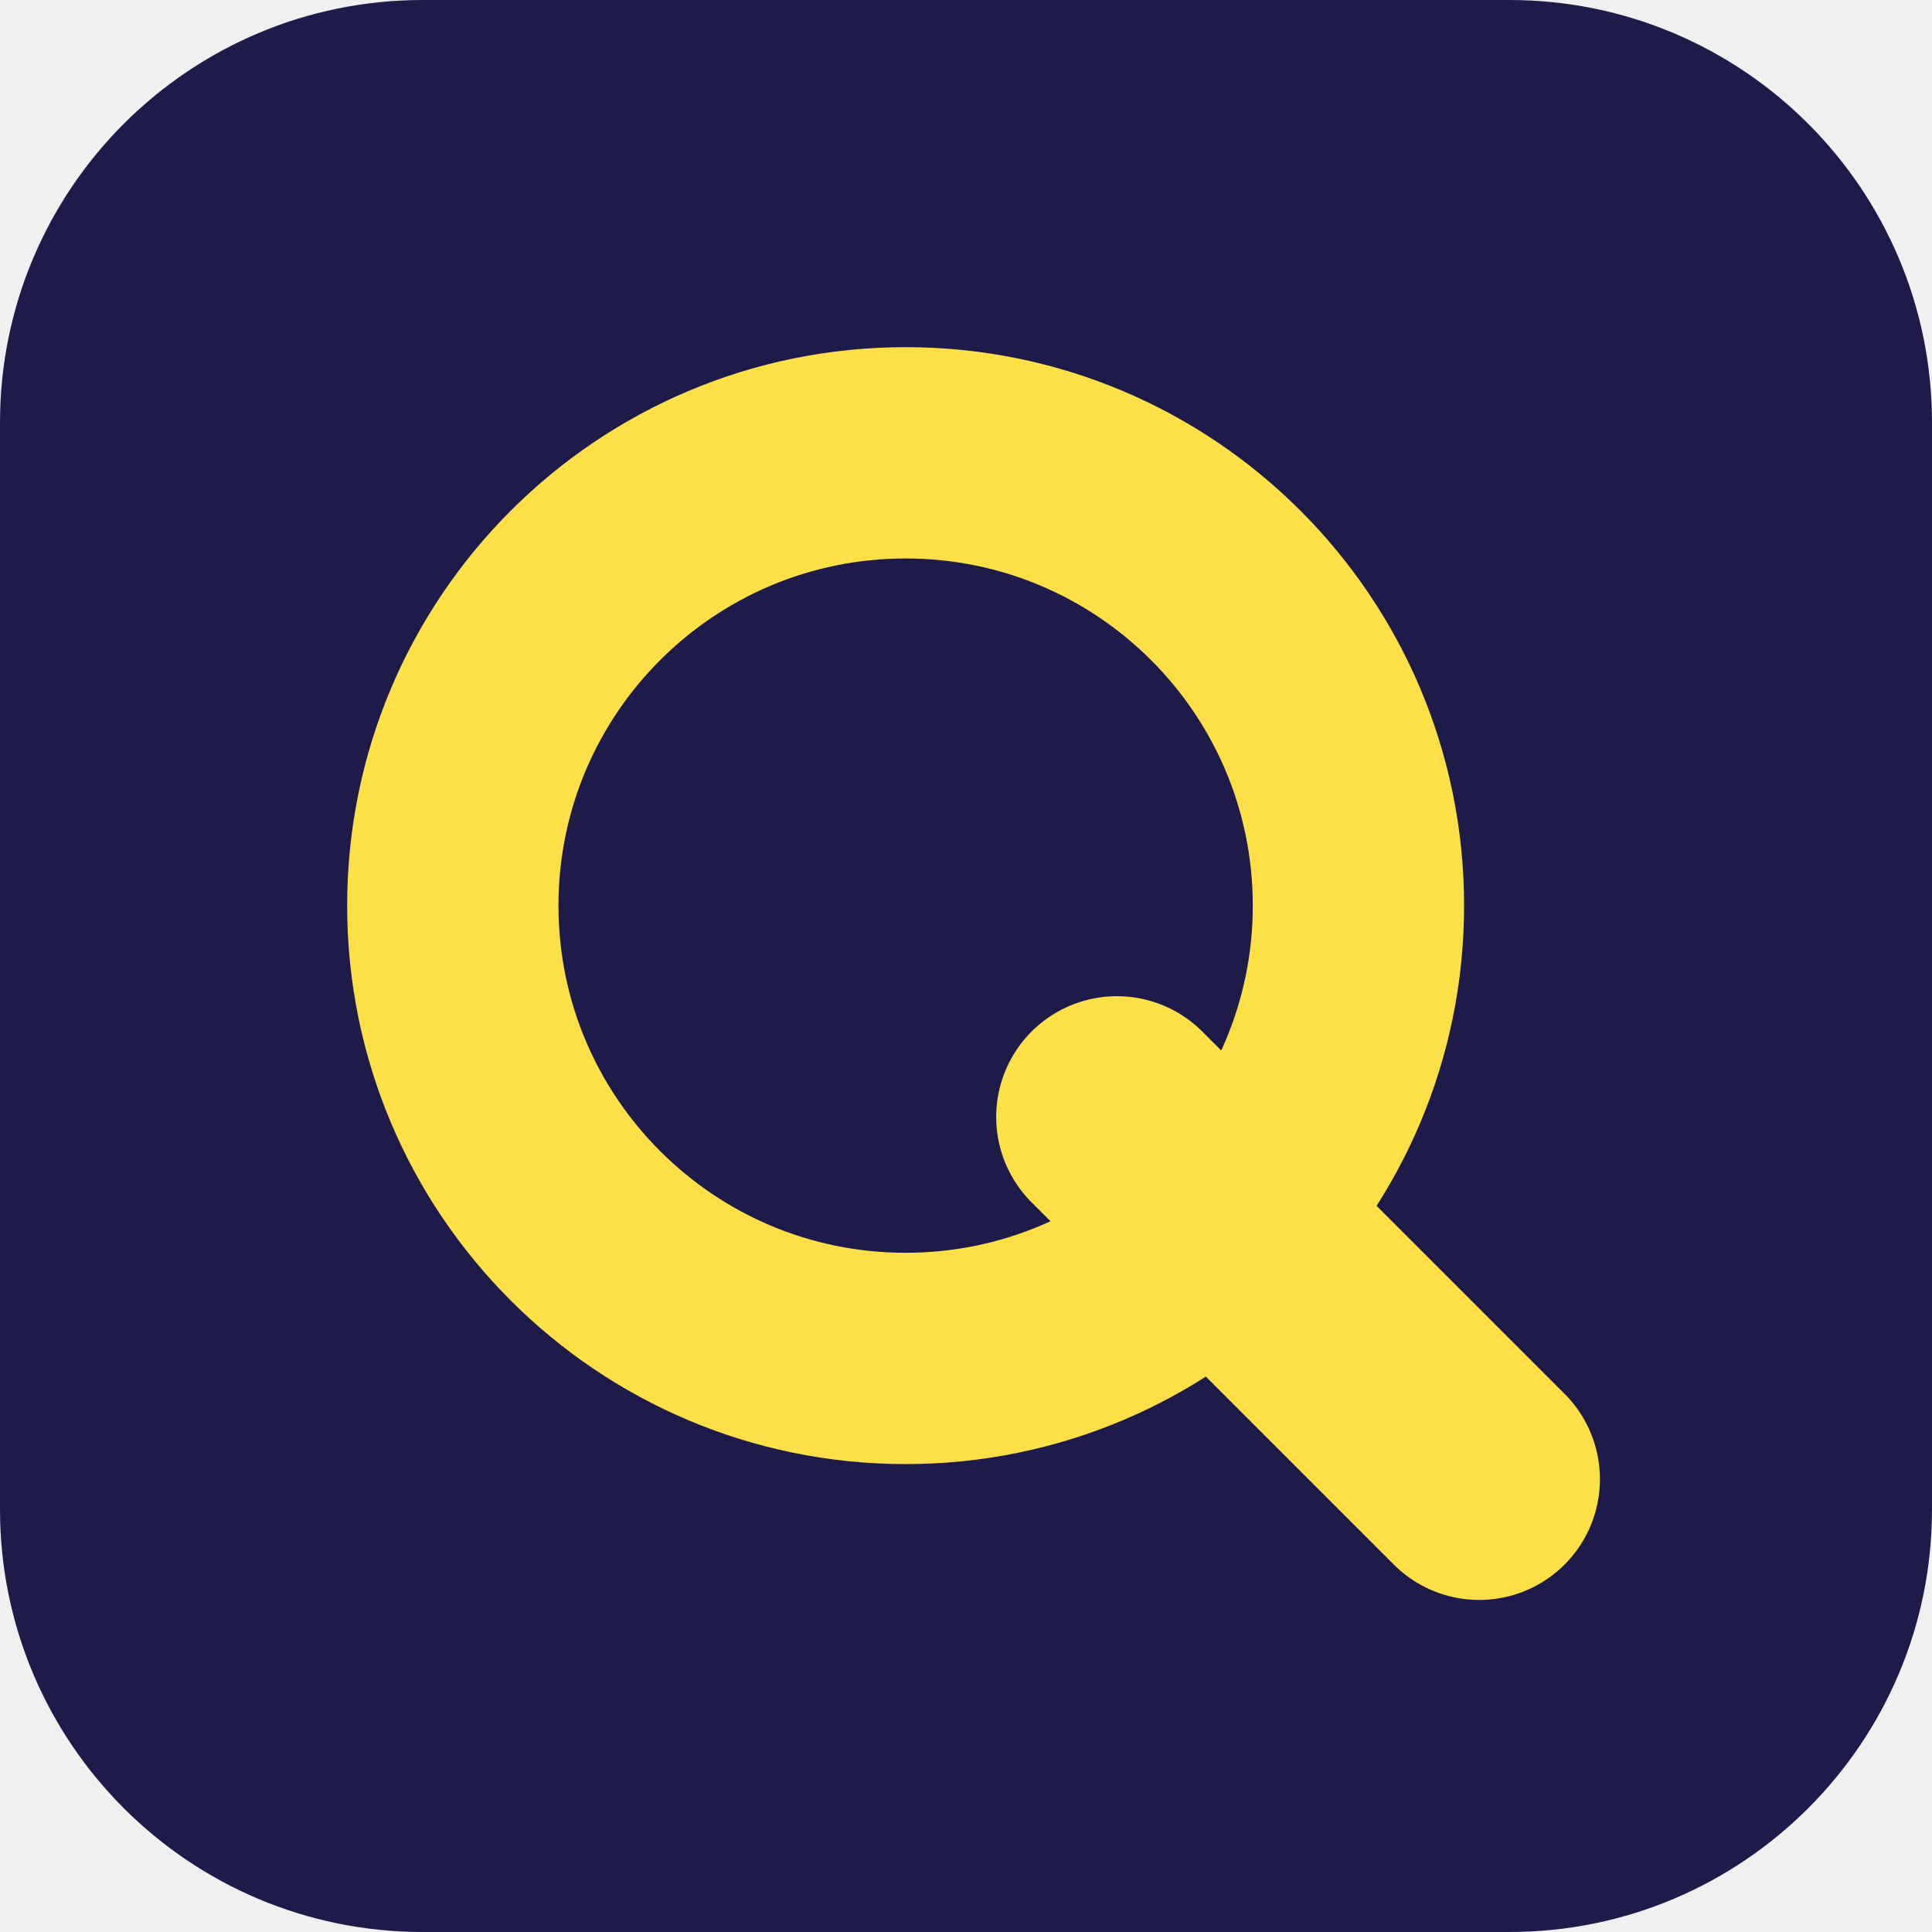
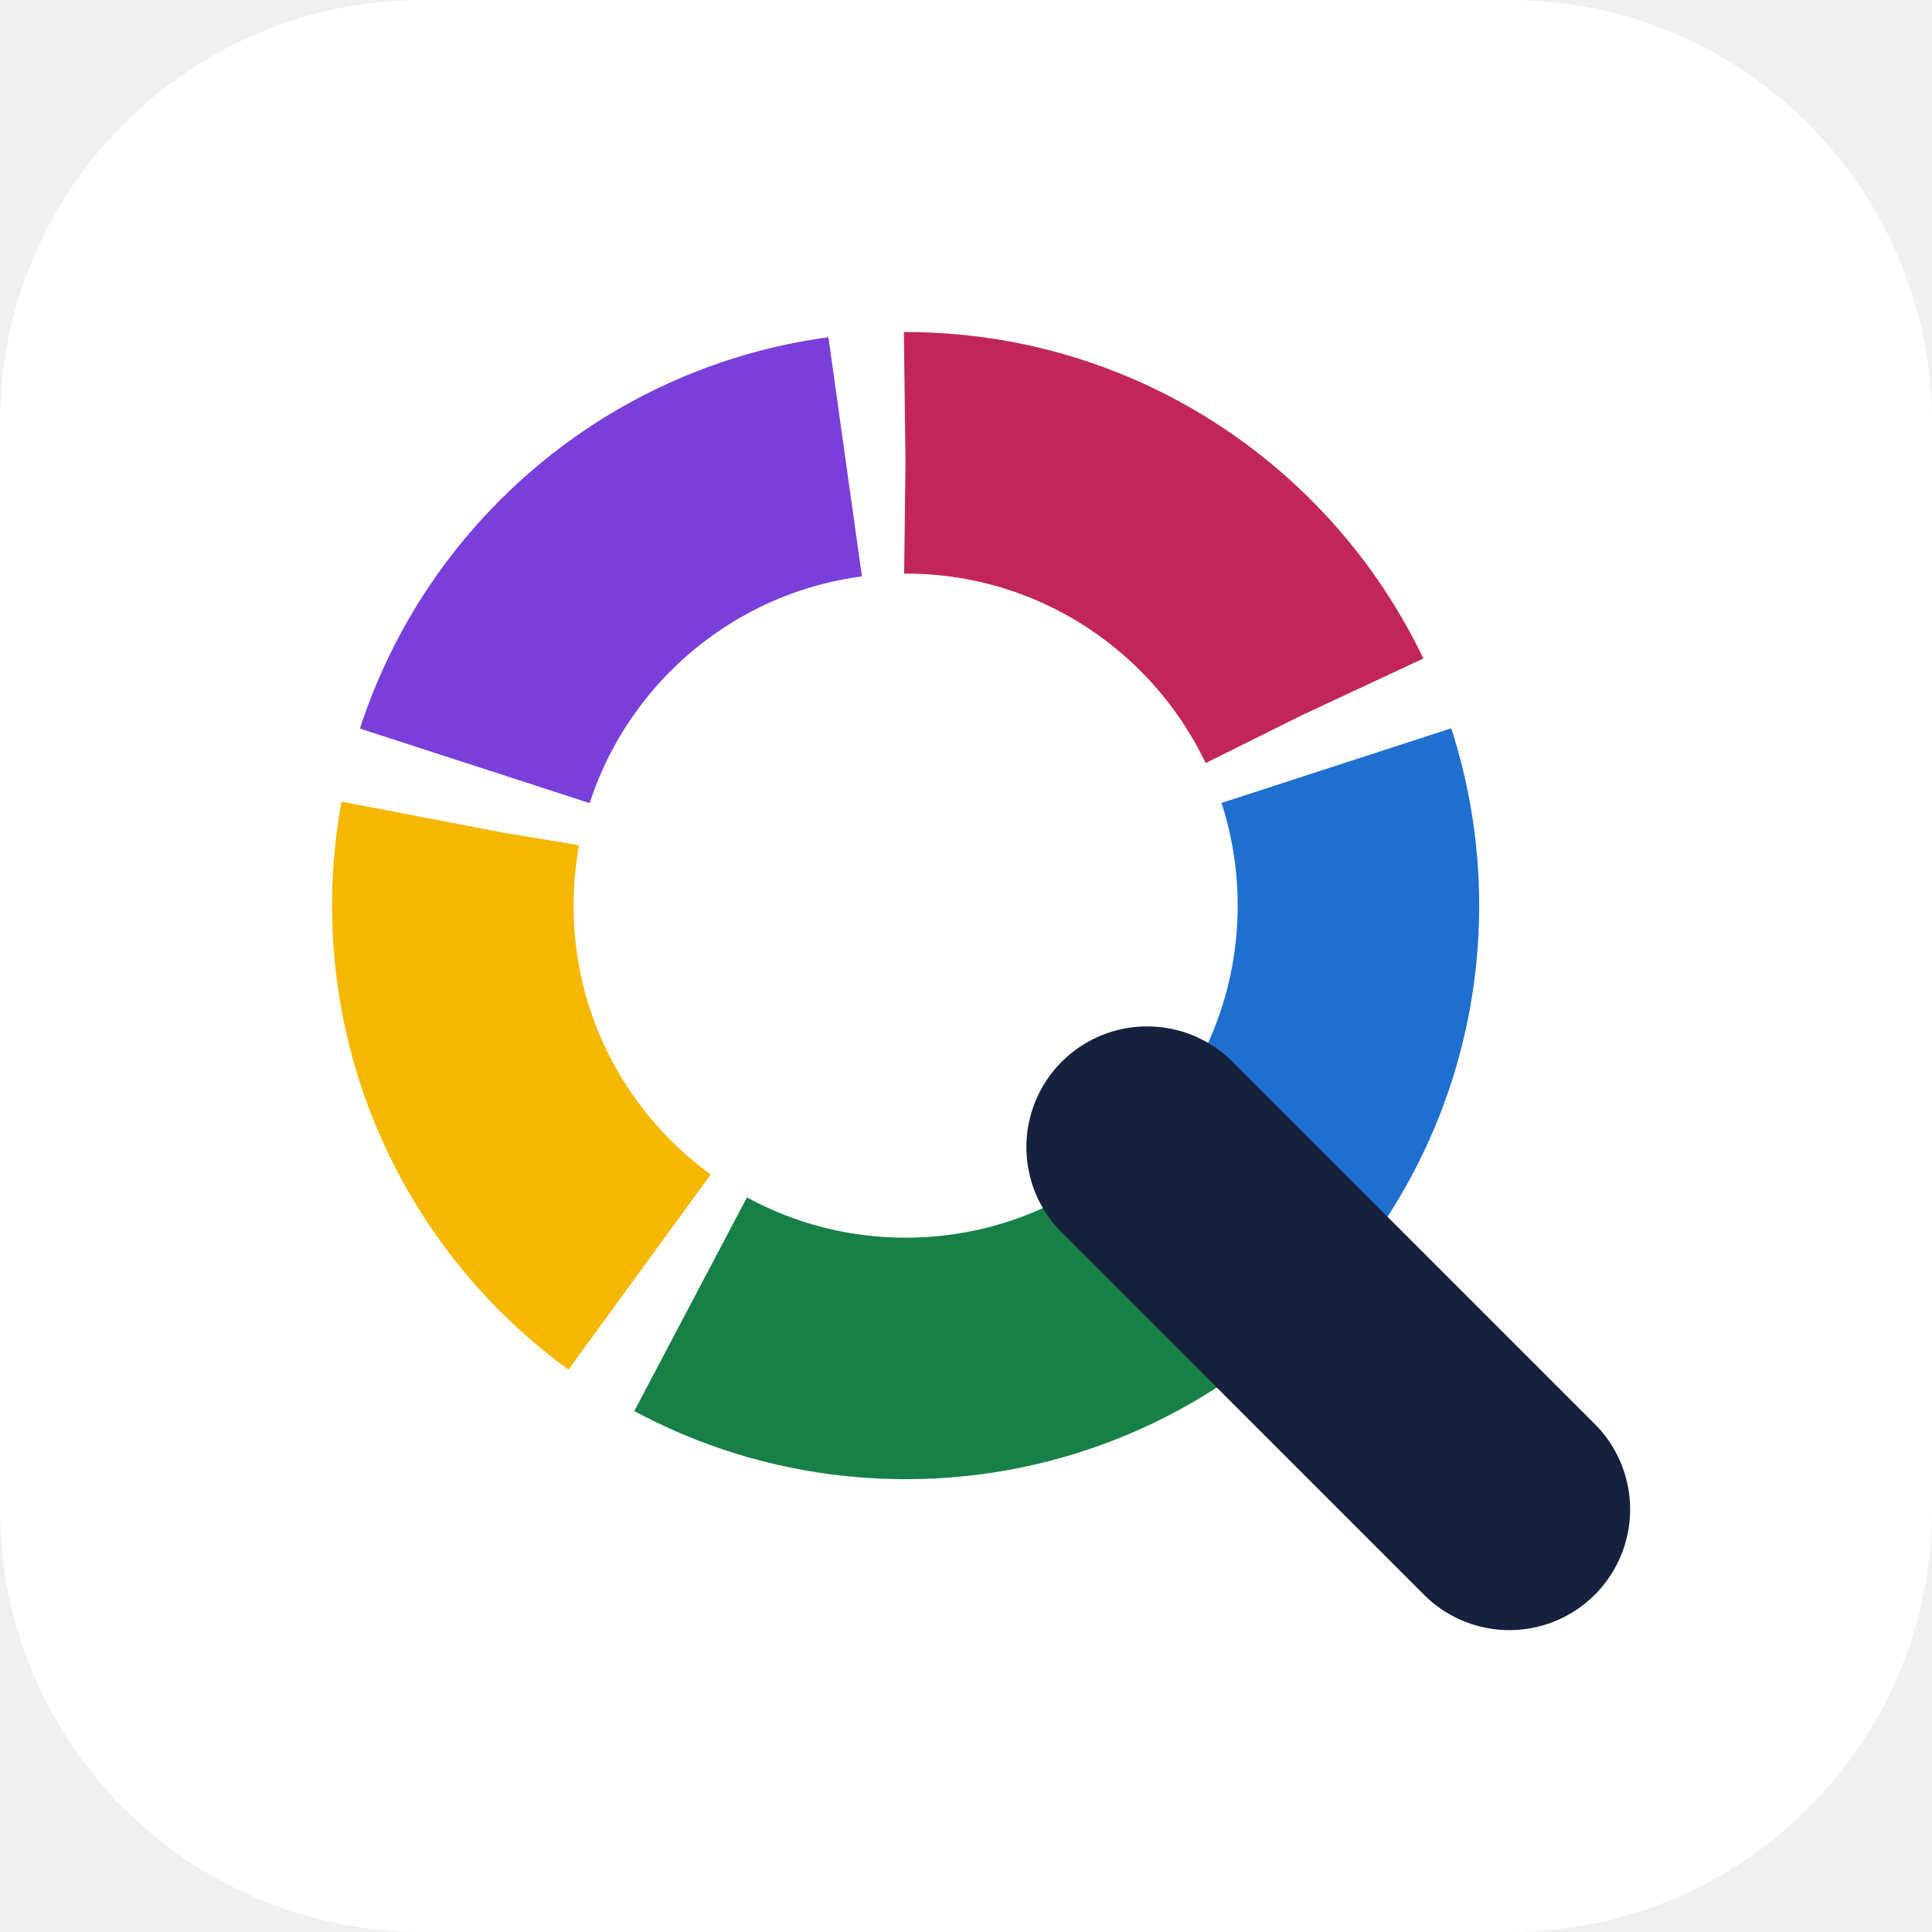
<svg xmlns="http://www.w3.org/2000/svg" viewBox="0 0 64 64">
-   <rect width="64" height="64" rx="14" fill="#1e1b4b" />
-   <circle cx="30" cy="30" r="15" fill="none" stroke="#fde047" stroke-width="7" />
-   <path d="M37 37 49 49" stroke="#fde047" stroke-width="8" stroke-linecap="round" />
+   <rect width="64" height="64" rx="14" fill="#ffffff" />
+   <g fill="none" stroke-width="8" stroke-dasharray="16.85 77.4" transform="rotate(-90 30 30)">
+     <circle cx="30" cy="30" r="15" stroke="#c2255c" />
+     <circle cx="30" cy="30" r="15" stroke="#1f6fd1" stroke-dashoffset="-18.85" />
+     <circle cx="30" cy="30" r="15" stroke="#178047" stroke-dashoffset="-37.7" />
+     <circle cx="30" cy="30" r="15" stroke="#f5b700" stroke-dashoffset="-56.55" />
+     <circle cx="30" cy="30" r="15" stroke="#7a3fdb" stroke-dashoffset="-75.4" />
+   </g>
+   <path d="M38 38 50 50" stroke="#16213e" stroke-width="8" stroke-linecap="round" />
</svg>
